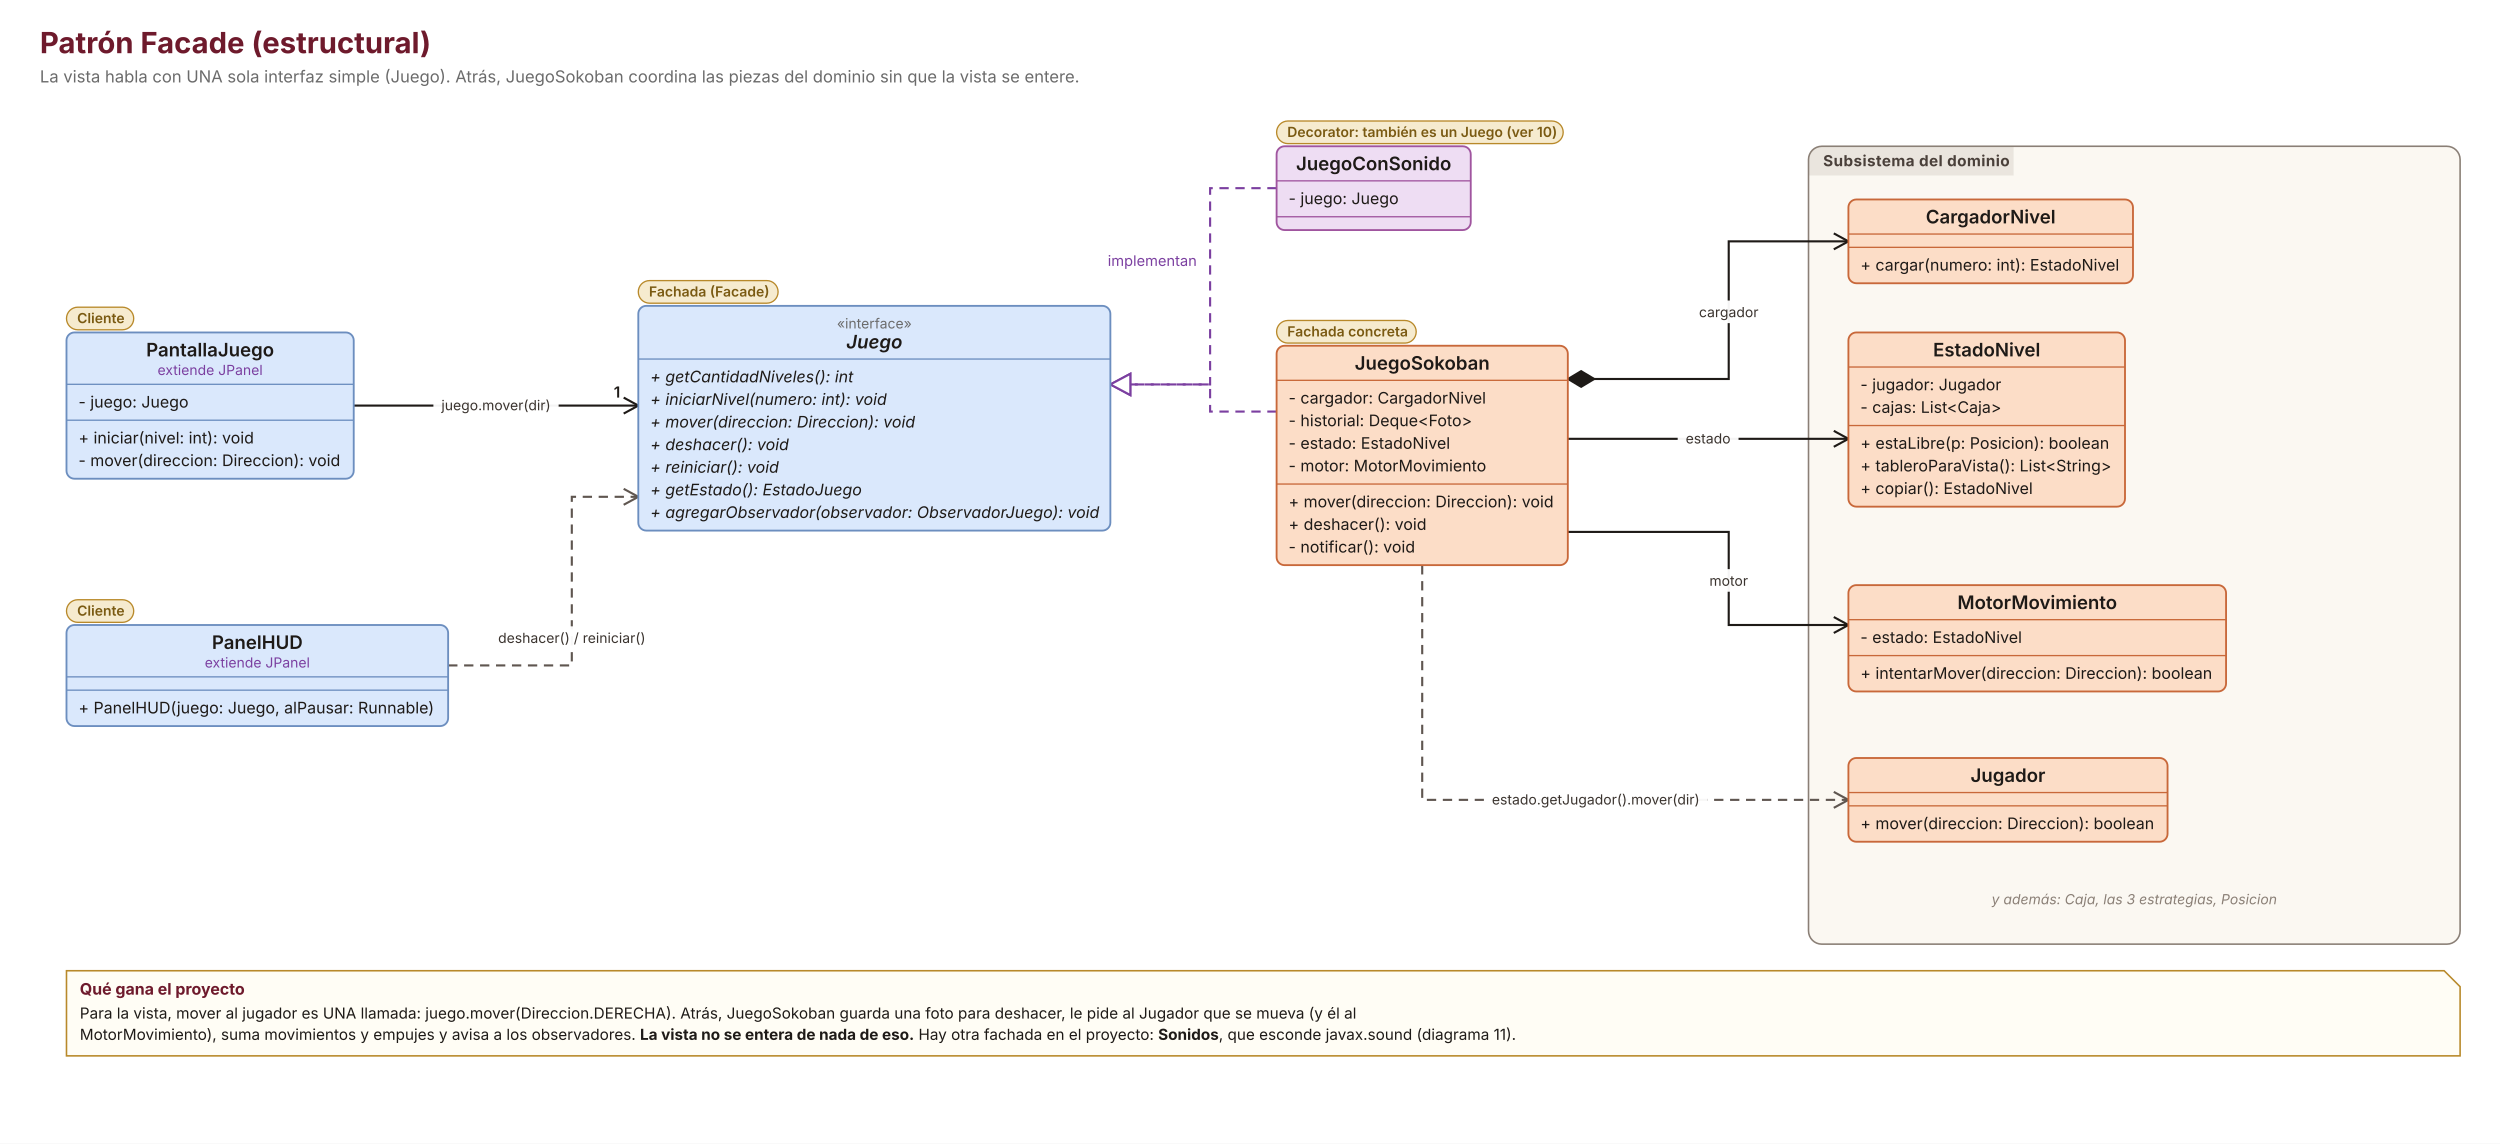
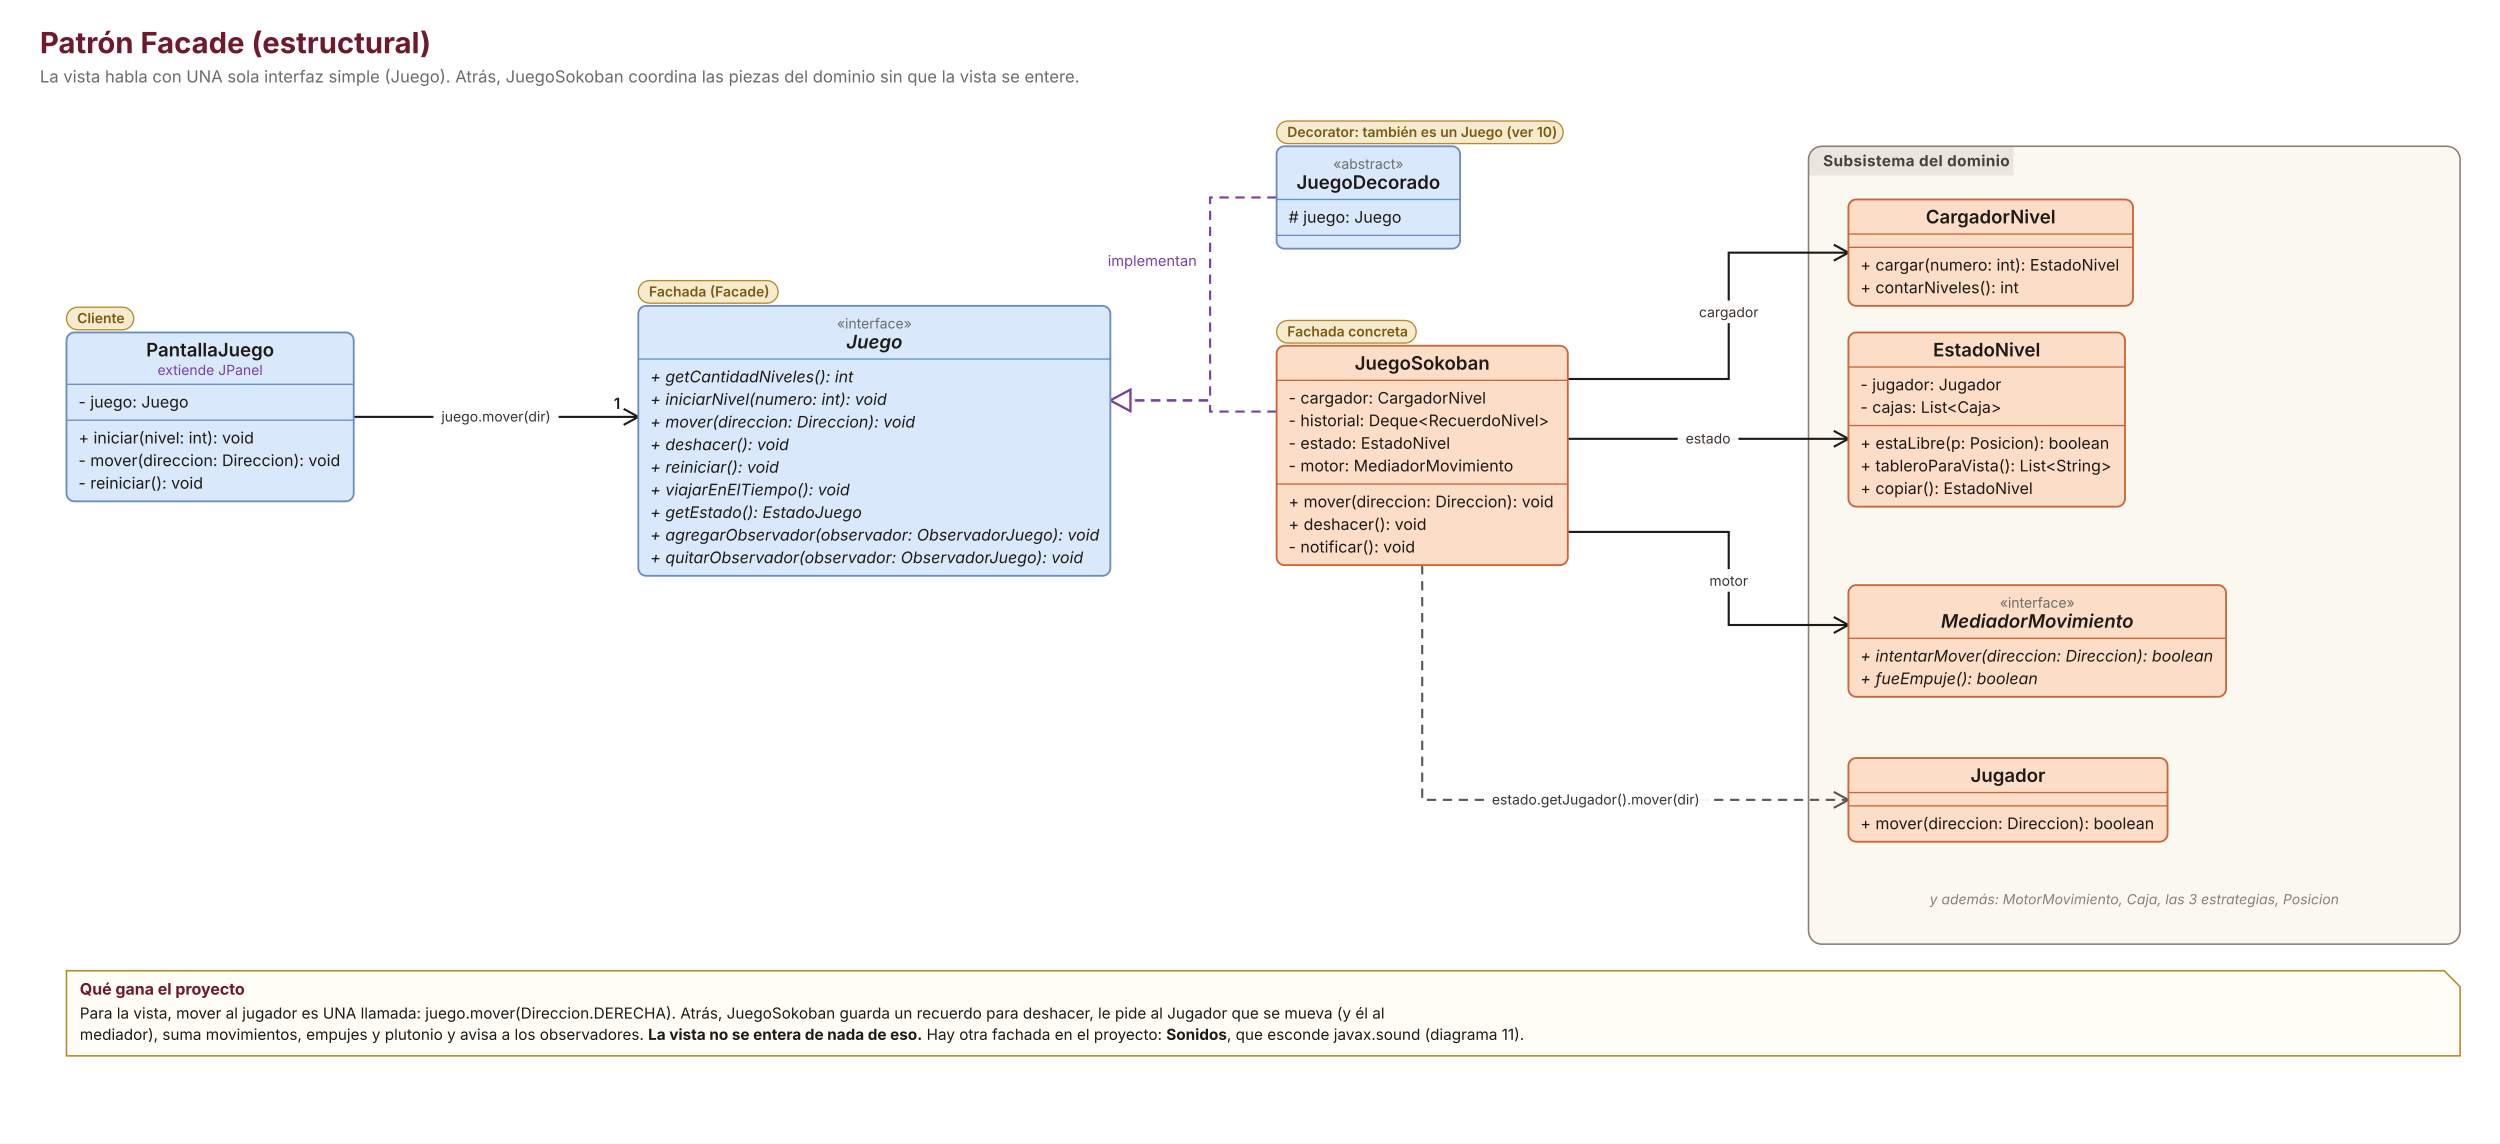
<svg xmlns="http://www.w3.org/2000/svg" viewBox="0 0 1880 860" width="1880" height="860" font-family="Inter, Arial, sans-serif">
  <style>text{white-space:pre}</style>
  <rect width="1880" height="860" fill="#FFFFFF" />
  <text x="30" y="40" font-size="22" font-weight="700" fill="#6E1A2C">Patrón Facade (estructural)</text>
  <text x="30" y="62" font-size="12.5" fill="#6B6B6B">La vista habla con UNA sola interfaz simple (Juego). Atrás, JuegoSokoban coordina las piezas del dominio sin que la vista se entere.</text>
  <rect x="1360" y="110" width="490" height="600" rx="10" fill="#FBF8F2" stroke="#8A7F76" stroke-width="1.2" />
  <path d="M 1360 132 L 1360 120 Q 1360 110 1370 110 L 1514.23 110 L 1514.23 132 Z" fill="#8A7F76" fill-opacity="0.16" />
  <text x="1371" y="125" font-size="11.5" font-weight="700" fill="#4A403A" letter-spacing="0.3">Subsistema del dominio</text>
-   <path d="M 266.0 305.0 L 480.0 305.0" fill="none" stroke="#1E1A17" stroke-width="1.6" />
-   <polyline points="469.0,299.0 480.0,305.0 469.0,311.0" fill="none" stroke="#1E1A17" stroke-width="1.6" />
-   <rect x="325.914" y="296.0" width="94.172" height="17" rx="4" fill="#FFFFFF" fill-opacity="0.95" />
-   <text x="373.0" y="308.5" font-size="10.5" text-anchor="middle" fill="#3A332E">juego.mover(dir)</text>
-   <text x="464" y="299.0" font-size="11.5" font-weight="600" fill="#1E1A17" text-anchor="middle">1</text>
-   <path d="M 337.0 500.4 L 430.0 500.4 L 430.0 373.6 L 480.0 373.6" fill="none" stroke="#5F5650" stroke-width="1.6" stroke-dasharray="7 5" />
-   <polyline points="469.0,367.6 480.0,373.6 469.0,379.6" fill="none" stroke="#5F5650" stroke-width="1.6" />
-   <rect x="368.57" y="471" width="122.859" height="17" rx="4" fill="#FFFFFF" fill-opacity="0.95" />
-   <text x="430" y="483.5" font-size="10.5" text-anchor="middle" fill="#3A332E">deshacer() / reiniciar()</text>
-   <path d="M 960.0 309.5 L 910.0 309.5 L 910.0 289.1 L 835.0 289.1" fill="none" stroke="#7B3FA0" stroke-width="1.6" stroke-dasharray="7 5" />
-   <polygon points="835.0,289.1 850.0,297.1 850.0,281.1" fill="#FFFFFF" stroke="#7B3FA0" stroke-width="1.6" />
-   <path d="M 960.0 141.5 L 910.0 141.5 L 910.0 289.1 L 835.0 289.1" fill="none" stroke="#7B3FA0" stroke-width="1.6" stroke-dasharray="7 5" />
-   <polygon points="835.0,289.1 850.0,297.1 850.0,281.1" fill="#FFFFFF" stroke="#7B3FA0" stroke-width="1.6" />
-   <path d="M 1179.0 285.0 L 1300.0 285.0 L 1300.0 181.5 L 1390.0 181.5" fill="none" stroke="#1E1A17" stroke-width="1.6" />
-   <polyline points="1379.0,175.5 1390.0,181.5 1379.0,187.5" fill="none" stroke="#1E1A17" stroke-width="1.6" />
-   <polygon points="1179.0,285.0 1189.0,291.0 1199.0,285.0 1189.0,279.0" fill="#1E1A17" stroke="#1E1A17" stroke-width="1.4" />
+   <path d="M 266.0 313.5 L 480.0 313.5" fill="none" stroke="#1E1A17" stroke-width="1.6" />
+   <polyline points="469.0,307.5 480.0,313.5 469.0,319.5" fill="none" stroke="#1E1A17" stroke-width="1.6" />
+   <rect x="325.914" y="304.5" width="94.172" height="17" rx="4" fill="#FFFFFF" fill-opacity="0.95" />
+   <text x="373.0" y="317.0" font-size="10.5" text-anchor="middle" fill="#3A332E">juego.mover(dir)</text>
+   <text x="464" y="307.5" font-size="11.5" font-weight="600" fill="#1E1A17" text-anchor="middle">1</text>
+   <path d="M 960.0 309.5 L 910.0 309.5 L 910.0 301.1 L 835.0 301.1" fill="none" stroke="#7B3FA0" stroke-width="1.6" stroke-dasharray="7 5" />
+   <polygon points="835.0,301.1 850.0,309.1 850.0,293.1" fill="#FFFFFF" stroke="#7B3FA0" stroke-width="1.6" />
+   <path d="M 960.0 148.5 L 910.0 148.5 L 910.0 301.1 L 835.0 301.1" fill="none" stroke="#7B3FA0" stroke-width="1.6" stroke-dasharray="7 5" />
+   <polygon points="835.0,301.1 850.0,309.1 850.0,293.1" fill="#FFFFFF" stroke="#7B3FA0" stroke-width="1.6" />
+   <path d="M 1179.0 285.0 L 1300.0 285.0 L 1300.0 190.0 L 1390.0 190.0" fill="none" stroke="#1E1A17" stroke-width="1.6" />
+   <polyline points="1379.0,184.0 1390.0,190.0 1379.0,196.0" fill="none" stroke="#1E1A17" stroke-width="1.6" />
  <rect x="1271.609" y="226" width="56.781" height="17" rx="4" fill="#FFFFFF" fill-opacity="0.95" />
  <text x="1300" y="238.5" font-size="10.5" text-anchor="middle" fill="#3A332E">cargador</text>
  <path d="M 1179.0 330.0 L 1390.0 330.0" fill="none" stroke="#1E1A17" stroke-width="1.6" />
  <polyline points="1379.0,324.0 1390.0,330.0 1379.0,336.0" fill="none" stroke="#1E1A17" stroke-width="1.6" />
  <rect x="1261.617" y="321.0" width="45.766" height="17" rx="4" fill="#FFFFFF" fill-opacity="0.95" />
  <text x="1284.5" y="333.5" font-size="10.5" text-anchor="middle" fill="#3A332E">estado</text>
  <path d="M 1179.0 400.0 L 1300.0 400.0 L 1300.0 470.0 L 1390.0 470.0" fill="none" stroke="#1E1A17" stroke-width="1.6" />
  <polyline points="1379.0,464.0 1390.0,470.0 1379.0,476.0" fill="none" stroke="#1E1A17" stroke-width="1.6" />
  <rect x="1279.461" y="428" width="41.078" height="17" rx="4" fill="#FFFFFF" fill-opacity="0.95" />
  <text x="1300" y="440.5" font-size="10.5" text-anchor="middle" fill="#3A332E">motor</text>
  <path d="M 1069.5 425.0 L 1069.5 601.5 L 1390.0 601.5" fill="none" stroke="#5F5650" stroke-width="1.6" stroke-dasharray="7 5" />
  <polyline points="1379.0,595.5 1390.0,601.5 1379.0,607.5" fill="none" stroke="#5F5650" stroke-width="1.6" />
  <rect x="1115.891" y="592.5" width="168.219" height="17" rx="4" fill="#FFFFFF" fill-opacity="0.95" />
  <text x="1200" y="605.0" font-size="10.5" text-anchor="middle" fill="#3A332E">estado.getJugador().mover(dir)</text>
  <g class="caja" id="PantallaJuego">
    <rect x="50" y="231" width="50.547" height="17" rx="8.5" fill="#F6EBCF" stroke="#B8892A" stroke-width="1" />
    <text x="58" y="243" font-size="10.5" font-weight="600" fill="#7A5A12">Cliente</text>
-     <rect x="50" y="250" width="216" height="110" rx="6" fill="#DAE8FC" stroke="#6C8EBF" stroke-width="1.4" />
+     <rect x="50" y="250" width="216" height="127" rx="6" fill="#DAE8FC" stroke="#6C8EBF" stroke-width="1.4" />
    <text x="158.0" y="268" text-anchor="middle" font-size="14" font-weight="600" fill="#1E1A17">PantallaJuego</text>
    <text x="158.0" y="282" text-anchor="middle" font-size="10.5" fill="#7B3FA0">extiende JPanel</text>
    <line x1="50" y1="289" x2="266" y2="289" stroke="#6C8EBF" stroke-width="1" />
    <text x="59.0" y="306.5" font-size="12" fill="#1E1A17">- juego: Juego</text>
    <line x1="50" y1="316" x2="266" y2="316" stroke="#6C8EBF" stroke-width="1" />
    <text x="59.0" y="333.5" font-size="12" fill="#1E1A17">+ iniciar(nivel: int): void</text>
    <text x="59.0" y="350.5" font-size="12" fill="#1E1A17">- mover(direccion: Direccion): void</text>
-   </g>
-   <g class="caja" id="PanelHUD">
-     <rect x="50" y="451" width="50.547" height="17" rx="8.5" fill="#F6EBCF" stroke="#B8892A" stroke-width="1" />
-     <text x="58" y="463" font-size="10.5" font-weight="600" fill="#7A5A12">Cliente</text>
-     <rect x="50" y="470" width="287" height="76" rx="6" fill="#DAE8FC" stroke="#6C8EBF" stroke-width="1.4" />
-     <text x="193.5" y="488" text-anchor="middle" font-size="14" font-weight="600" fill="#1E1A17">PanelHUD</text>
-     <text x="193.5" y="502" text-anchor="middle" font-size="10.5" fill="#7B3FA0">extiende JPanel</text>
-     <line x1="50" y1="509" x2="337" y2="509" stroke="#6C8EBF" stroke-width="1" />
-     <line x1="50" y1="519" x2="337" y2="519" stroke="#6C8EBF" stroke-width="1" />
-     <text x="59.0" y="536.5" font-size="12" fill="#1E1A17">+ PanelHUD(juego: Juego, alPausar: Runnable)</text>
+     <text x="59.0" y="367.5" font-size="12" fill="#1E1A17">- reiniciar(): void</text>
  </g>
  <g class="caja" id="Juego">
    <rect x="480" y="211" width="105.125" height="17" rx="8.5" fill="#F6EBCF" stroke="#B8892A" stroke-width="1" />
    <text x="488" y="223" font-size="10.5" font-weight="600" fill="#7A5A12">Fachada (Facade)</text>
-     <rect x="480" y="230" width="355" height="169" rx="6" fill="#DAE8FC" stroke="#6C8EBF" stroke-width="1.4" />
+     <rect x="480" y="230" width="355" height="203" rx="6" fill="#DAE8FC" stroke="#6C8EBF" stroke-width="1.4" />
    <text x="657.5" y="247" text-anchor="middle" font-size="10.5" fill="#6B6B6B">«interface»</text>
    <text x="657.5" y="262" text-anchor="middle" font-size="14" font-weight="600" fill="#1E1A17" font-style="italic">Juego</text>
    <line x1="480" y1="270" x2="835" y2="270" stroke="#6C8EBF" stroke-width="1" />
    <text x="489.0" y="287.5" font-size="12" fill="#1E1A17" font-style="italic">+ getCantidadNiveles(): int</text>
    <text x="489.0" y="304.5" font-size="12" fill="#1E1A17" font-style="italic">+ iniciarNivel(numero: int): void</text>
    <text x="489.0" y="321.5" font-size="12" fill="#1E1A17" font-style="italic">+ mover(direccion: Direccion): void</text>
    <text x="489.0" y="338.5" font-size="12" fill="#1E1A17" font-style="italic">+ deshacer(): void</text>
    <text x="489.0" y="355.5" font-size="12" fill="#1E1A17" font-style="italic">+ reiniciar(): void</text>
-     <text x="489.0" y="372.5" font-size="12" fill="#1E1A17" font-style="italic">+ getEstado(): EstadoJuego</text>
-     <text x="489.0" y="389.5" font-size="12" fill="#1E1A17" font-style="italic">+ agregarObservador(observador: ObservadorJuego): void</text>
+     <text x="489.0" y="372.5" font-size="12" fill="#1E1A17" font-style="italic">+ viajarEnElTiempo(): void</text>
+     <text x="489.0" y="389.5" font-size="12" fill="#1E1A17" font-style="italic">+ getEstado(): EstadoJuego</text>
+     <text x="489.0" y="406.5" font-size="12" fill="#1E1A17" font-style="italic">+ agregarObservador(observador: ObservadorJuego): void</text>
+     <text x="489.0" y="423.5" font-size="12" fill="#1E1A17" font-style="italic">+ quitarObservador(observador: ObservadorJuego): void</text>
  </g>
  <g class="caja" id="JuegoSokoban">
    <rect x="960" y="241" width="104.984" height="17" rx="8.5" fill="#F6EBCF" stroke="#B8892A" stroke-width="1" />
    <text x="968" y="253" font-size="10.5" font-weight="600" fill="#7A5A12">Fachada concreta</text>
    <rect x="960" y="260" width="219" height="165" rx="6" fill="#FCDDC7" stroke="#C8683A" stroke-width="1.4" />
    <text x="1069.5" y="278" text-anchor="middle" font-size="14" font-weight="600" fill="#1E1A17">JuegoSokoban</text>
    <line x1="960" y1="286" x2="1179" y2="286" stroke="#C8683A" stroke-width="1" />
    <text x="969.0" y="303.5" font-size="12" fill="#1E1A17">- cargador: CargadorNivel</text>
-     <text x="969.0" y="320.5" font-size="12" fill="#1E1A17">- historial: Deque&lt;Foto&gt;</text>
+     <text x="969.0" y="320.5" font-size="12" fill="#1E1A17">- historial: Deque&lt;RecuerdoNivel&gt;</text>
    <text x="969.0" y="337.5" font-size="12" fill="#1E1A17">- estado: EstadoNivel</text>
-     <text x="969.0" y="354.5" font-size="12" fill="#1E1A17">- motor: MotorMovimiento</text>
+     <text x="969.0" y="354.5" font-size="12" fill="#1E1A17">- motor: MediadorMovimiento</text>
    <line x1="960" y1="364" x2="1179" y2="364" stroke="#C8683A" stroke-width="1" />
    <text x="969.0" y="381.5" font-size="12" fill="#1E1A17">+ mover(direccion: Direccion): void</text>
    <text x="969.0" y="398.5" font-size="12" fill="#1E1A17">+ deshacer(): void</text>
    <text x="969.0" y="415.5" font-size="12" fill="#1E1A17">- notificar(): void</text>
  </g>
-   <g class="caja" id="JuegoConSonido">
+   <g class="caja" id="JuegoDecorado">
    <rect x="960" y="91" width="215.516" height="17" rx="8.5" fill="#F6EBCF" stroke="#B8892A" stroke-width="1" />
    <text x="968" y="103" font-size="10.5" font-weight="600" fill="#7A5A12">Decorator: también es un Juego (ver 10)</text>
-     <rect x="960" y="110" width="146" height="63" rx="6" fill="#EEDDF3" stroke="#A0559F" stroke-width="1.4" />
-     <text x="1033.0" y="128" text-anchor="middle" font-size="14" font-weight="600" fill="#1E1A17">JuegoConSonido</text>
-     <line x1="960" y1="136" x2="1106" y2="136" stroke="#A0559F" stroke-width="1" />
-     <text x="969.0" y="153.5" font-size="12" fill="#1E1A17">- juego: Juego</text>
-     <line x1="960" y1="163" x2="1106" y2="163" stroke="#A0559F" stroke-width="1" />
+     <rect x="960" y="110" width="138" height="77" rx="6" fill="#DAE8FC" stroke="#6C8EBF" stroke-width="1.4" />
+     <text x="1029.0" y="127" text-anchor="middle" font-size="10.5" fill="#6B6B6B">«abstract»</text>
+     <text x="1029.0" y="142" text-anchor="middle" font-size="14" font-weight="600" fill="#1E1A17">JuegoDecorado</text>
+     <line x1="960" y1="150" x2="1098" y2="150" stroke="#6C8EBF" stroke-width="1" />
+     <text x="969.0" y="167.5" font-size="12" fill="#1E1A17"># juego: Juego</text>
+     <line x1="960" y1="177" x2="1098" y2="177" stroke="#6C8EBF" stroke-width="1" />
  </g>
  <g class="caja" id="CargadorNivel">
-     <rect x="1390" y="150" width="214" height="63" rx="6" fill="#FCDDC7" stroke="#C8683A" stroke-width="1.4" />
+     <rect x="1390" y="150" width="214" height="80" rx="6" fill="#FCDDC7" stroke="#C8683A" stroke-width="1.4" />
    <text x="1497.0" y="168" text-anchor="middle" font-size="14" font-weight="600" fill="#1E1A17">CargadorNivel</text>
    <line x1="1390" y1="176" x2="1604" y2="176" stroke="#C8683A" stroke-width="1" />
    <line x1="1390" y1="186" x2="1604" y2="186" stroke="#C8683A" stroke-width="1" />
    <text x="1399.0" y="203.5" font-size="12" fill="#1E1A17">+ cargar(numero: int): EstadoNivel</text>
+     <text x="1399.0" y="220.5" font-size="12" fill="#1E1A17">+ contarNiveles(): int</text>
  </g>
  <g class="caja" id="EstadoNivel">
    <rect x="1390" y="250" width="208" height="131" rx="6" fill="#FCDDC7" stroke="#C8683A" stroke-width="1.4" />
    <text x="1494.0" y="268" text-anchor="middle" font-size="14" font-weight="600" fill="#1E1A17">EstadoNivel</text>
    <line x1="1390" y1="276" x2="1598" y2="276" stroke="#C8683A" stroke-width="1" />
    <text x="1399.0" y="293.5" font-size="12" fill="#1E1A17">- jugador: Jugador</text>
    <text x="1399.0" y="310.5" font-size="12" fill="#1E1A17">- cajas: List&lt;Caja&gt;</text>
    <line x1="1390" y1="320" x2="1598" y2="320" stroke="#C8683A" stroke-width="1" />
    <text x="1399.0" y="337.5" font-size="12" fill="#1E1A17">+ estaLibre(p: Posicion): boolean</text>
    <text x="1399.0" y="354.5" font-size="12" fill="#1E1A17">+ tableroParaVista(): List&lt;String&gt;</text>
    <text x="1399.0" y="371.5" font-size="12" fill="#1E1A17">+ copiar(): EstadoNivel</text>
  </g>
-   <g class="caja" id="MotorMovimiento">
-     <rect x="1390" y="440" width="284" height="80" rx="6" fill="#FCDDC7" stroke="#C8683A" stroke-width="1.4" />
-     <text x="1532.0" y="458" text-anchor="middle" font-size="14" font-weight="600" fill="#1E1A17">MotorMovimiento</text>
-     <line x1="1390" y1="466" x2="1674" y2="466" stroke="#C8683A" stroke-width="1" />
-     <text x="1399.0" y="483.5" font-size="12" fill="#1E1A17">- estado: EstadoNivel</text>
-     <line x1="1390" y1="493" x2="1674" y2="493" stroke="#C8683A" stroke-width="1" />
-     <text x="1399.0" y="510.5" font-size="12" fill="#1E1A17">+ intentarMover(direccion: Direccion): boolean</text>
+   <g class="caja" id="MediadorMovimiento">
+     <rect x="1390" y="440" width="284" height="84" rx="6" fill="#FCDDC7" stroke="#C8683A" stroke-width="1.4" />
+     <text x="1532.0" y="457" text-anchor="middle" font-size="10.5" fill="#6B6B6B">«interface»</text>
+     <text x="1532.0" y="472" text-anchor="middle" font-size="14" font-weight="600" fill="#1E1A17" font-style="italic">MediadorMovimiento</text>
+     <line x1="1390" y1="480" x2="1674" y2="480" stroke="#C8683A" stroke-width="1" />
+     <text x="1399.0" y="497.5" font-size="12" fill="#1E1A17" font-style="italic">+ intentarMover(direccion: Direccion): boolean</text>
+     <text x="1399.0" y="514.5" font-size="12" fill="#1E1A17" font-style="italic">+ fueEmpuje(): boolean</text>
  </g>
  <g class="caja" id="Jugador">
    <rect x="1390" y="570" width="240" height="63" rx="6" fill="#FCDDC7" stroke="#C8683A" stroke-width="1.4" />
    <text x="1510.0" y="588" text-anchor="middle" font-size="14" font-weight="600" fill="#1E1A17">Jugador</text>
    <line x1="1390" y1="596" x2="1630" y2="596" stroke="#C8683A" stroke-width="1" />
    <line x1="1390" y1="606" x2="1630" y2="606" stroke="#C8683A" stroke-width="1" />
    <text x="1399.0" y="623.5" font-size="12" fill="#1E1A17">+ mover(direccion: Direccion): boolean</text>
  </g>
-   <text x="1605" y="680" font-size="10.5" font-weight="400" fill="#8A7F76" text-anchor="middle" font-style="italic">y además: Caja, las 3 estrategias, Posicion</text>
+   <text x="1605" y="680" font-size="10.5" font-weight="400" fill="#8A7F76" text-anchor="middle" font-style="italic">y además: MotorMovimiento, Caja, las 3 estrategias, Posicion</text>
  <text x="900" y="200" font-size="11" font-weight="400" fill="#7B3FA0" text-anchor="end">implementan</text>
  <path d="M 50 730 L 1838 730 L 1850 742 L 1850 794 L 50 794 Z" fill="#FFFDF5" stroke="#B8892A" stroke-width="1.2" />
  <text x="60" y="748" font-size="12" font-weight="700" fill="#6E1A2C">Qué gana el proyecto</text>
-   <text x="60" y="766" font-size="11.5" fill="#1E1A17">Para la vista, mover al jugador es UNA llamada: juego.mover(Direccion.DERECHA). Atrás, JuegoSokoban guarda una foto para deshacer, le pide al Jugador que se mueva (y él al</text>
-   <text x="60" y="782" font-size="11.5" fill="#1E1A17">MotorMovimiento), suma movimientos y empujes y avisa a los observadores. <tspan font-weight="700">La vista no se entera de nada de eso.</tspan> Hay otra fachada en el proyecto: <tspan font-weight="700">Sonidos</tspan>, que esconde javax.sound (diagrama 11).</text>
+   <text x="60" y="766" font-size="11.5" fill="#1E1A17">Para la vista, mover al jugador es UNA llamada: juego.mover(Direccion.DERECHA). Atrás, JuegoSokoban guarda un recuerdo para deshacer, le pide al Jugador que se mueva (y él al</text>
+   <text x="60" y="782" font-size="11.5" fill="#1E1A17">mediador), suma movimientos, empujes y plutonio y avisa a los observadores. <tspan font-weight="700">La vista no se entera de nada de eso.</tspan> Hay otra fachada en el proyecto: <tspan font-weight="700">Sonidos</tspan>, que esconde javax.sound (diagrama 11).</text>
</svg>
